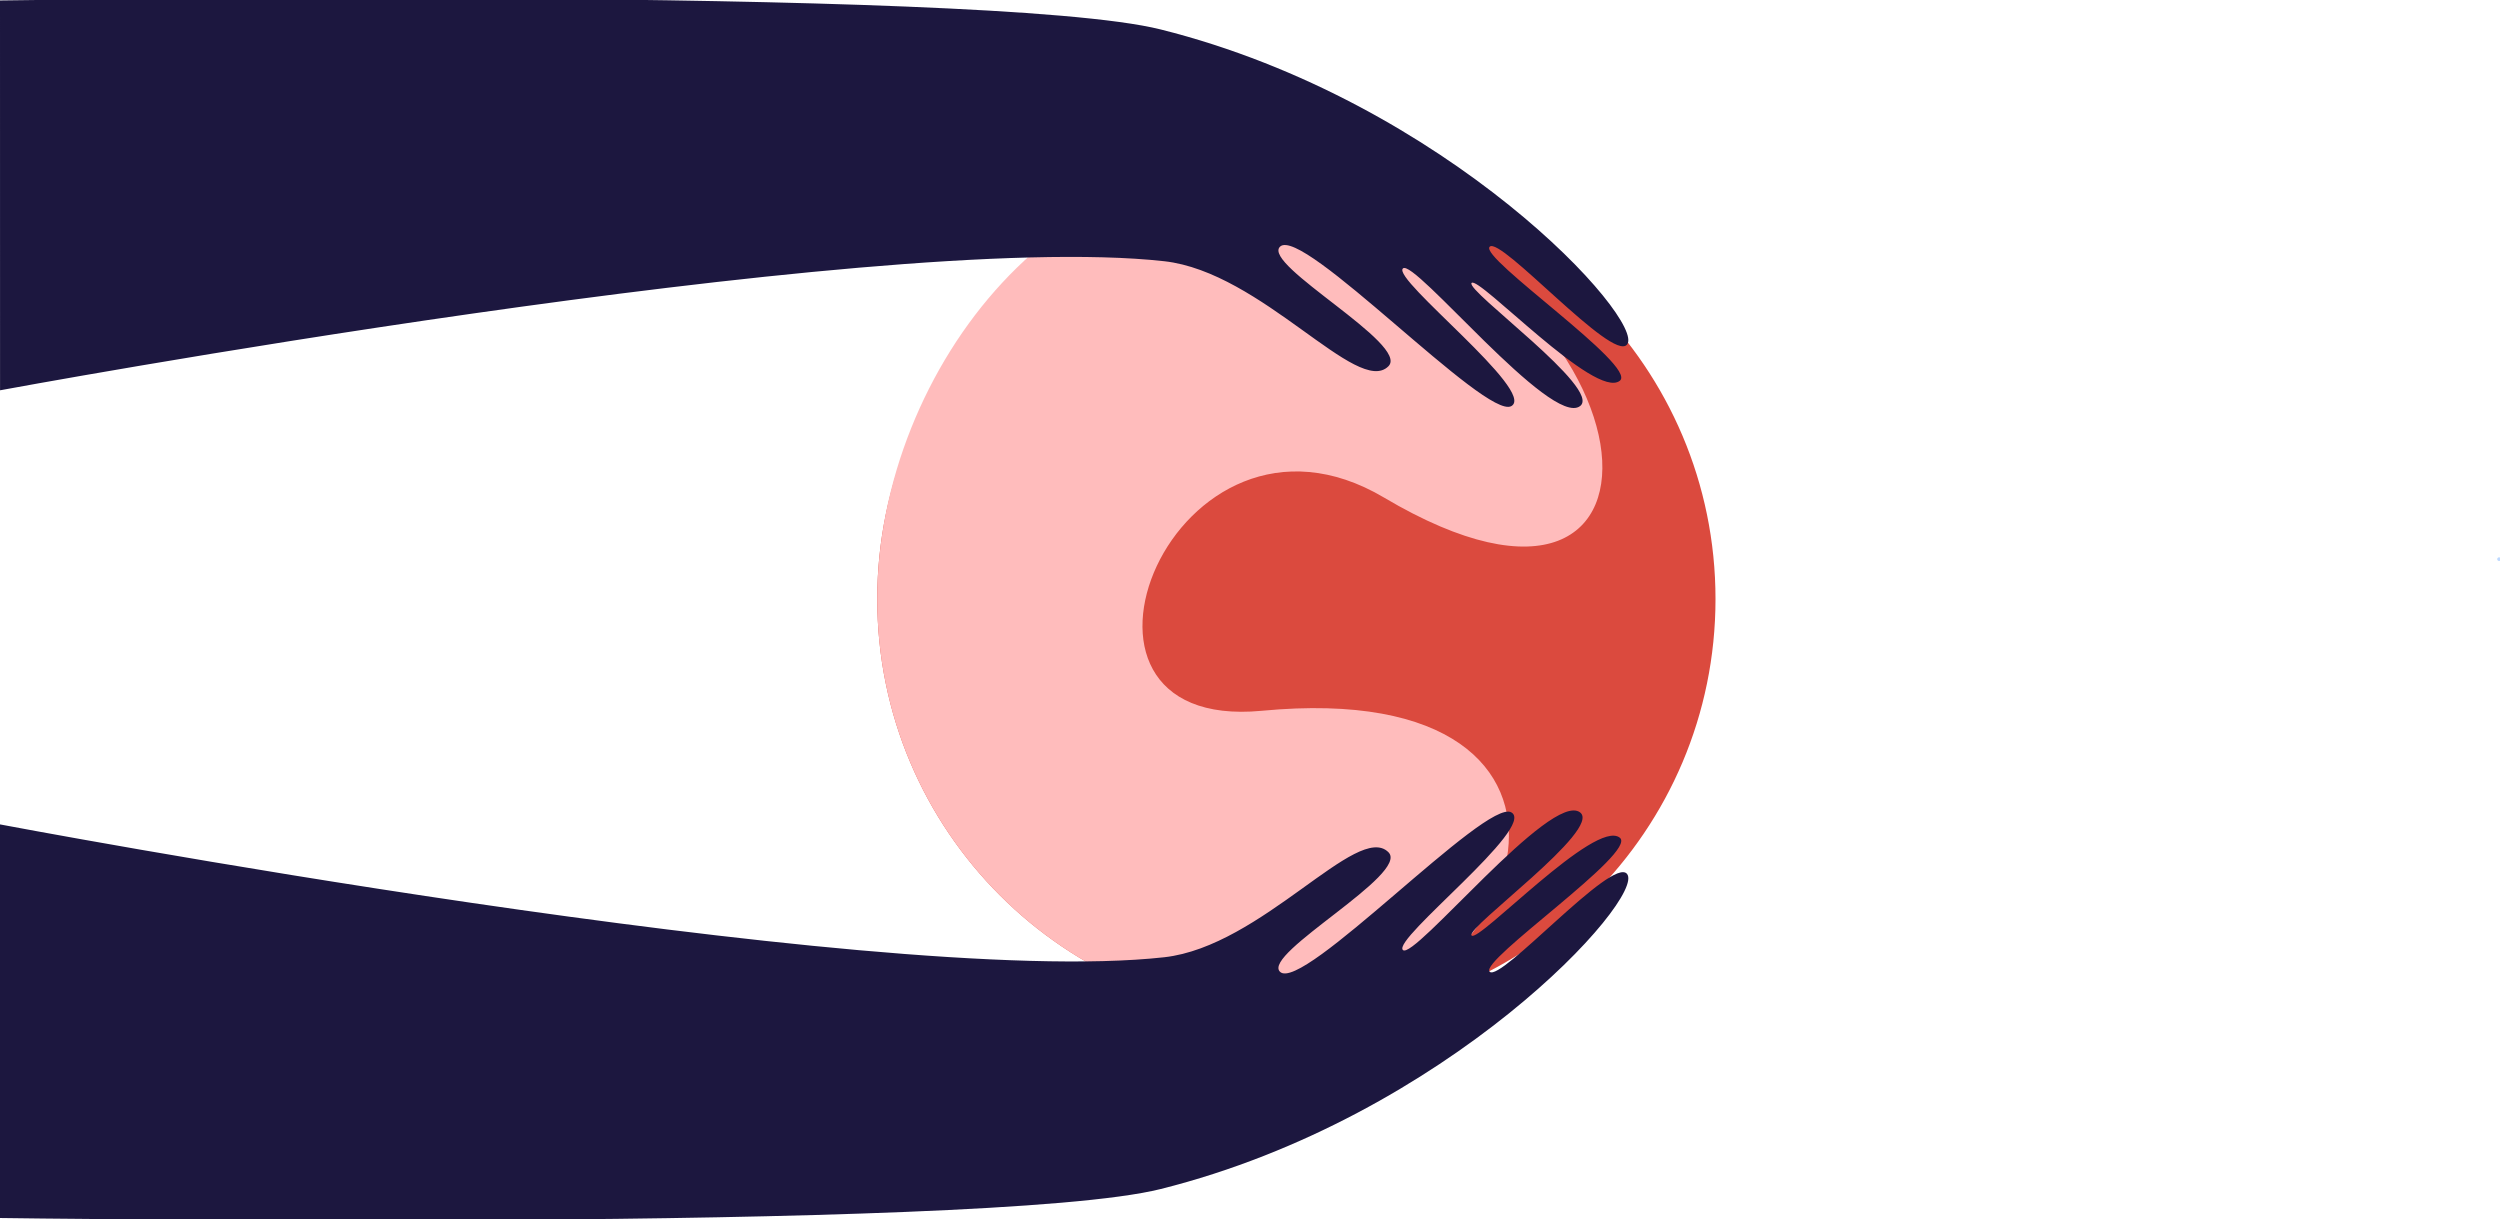
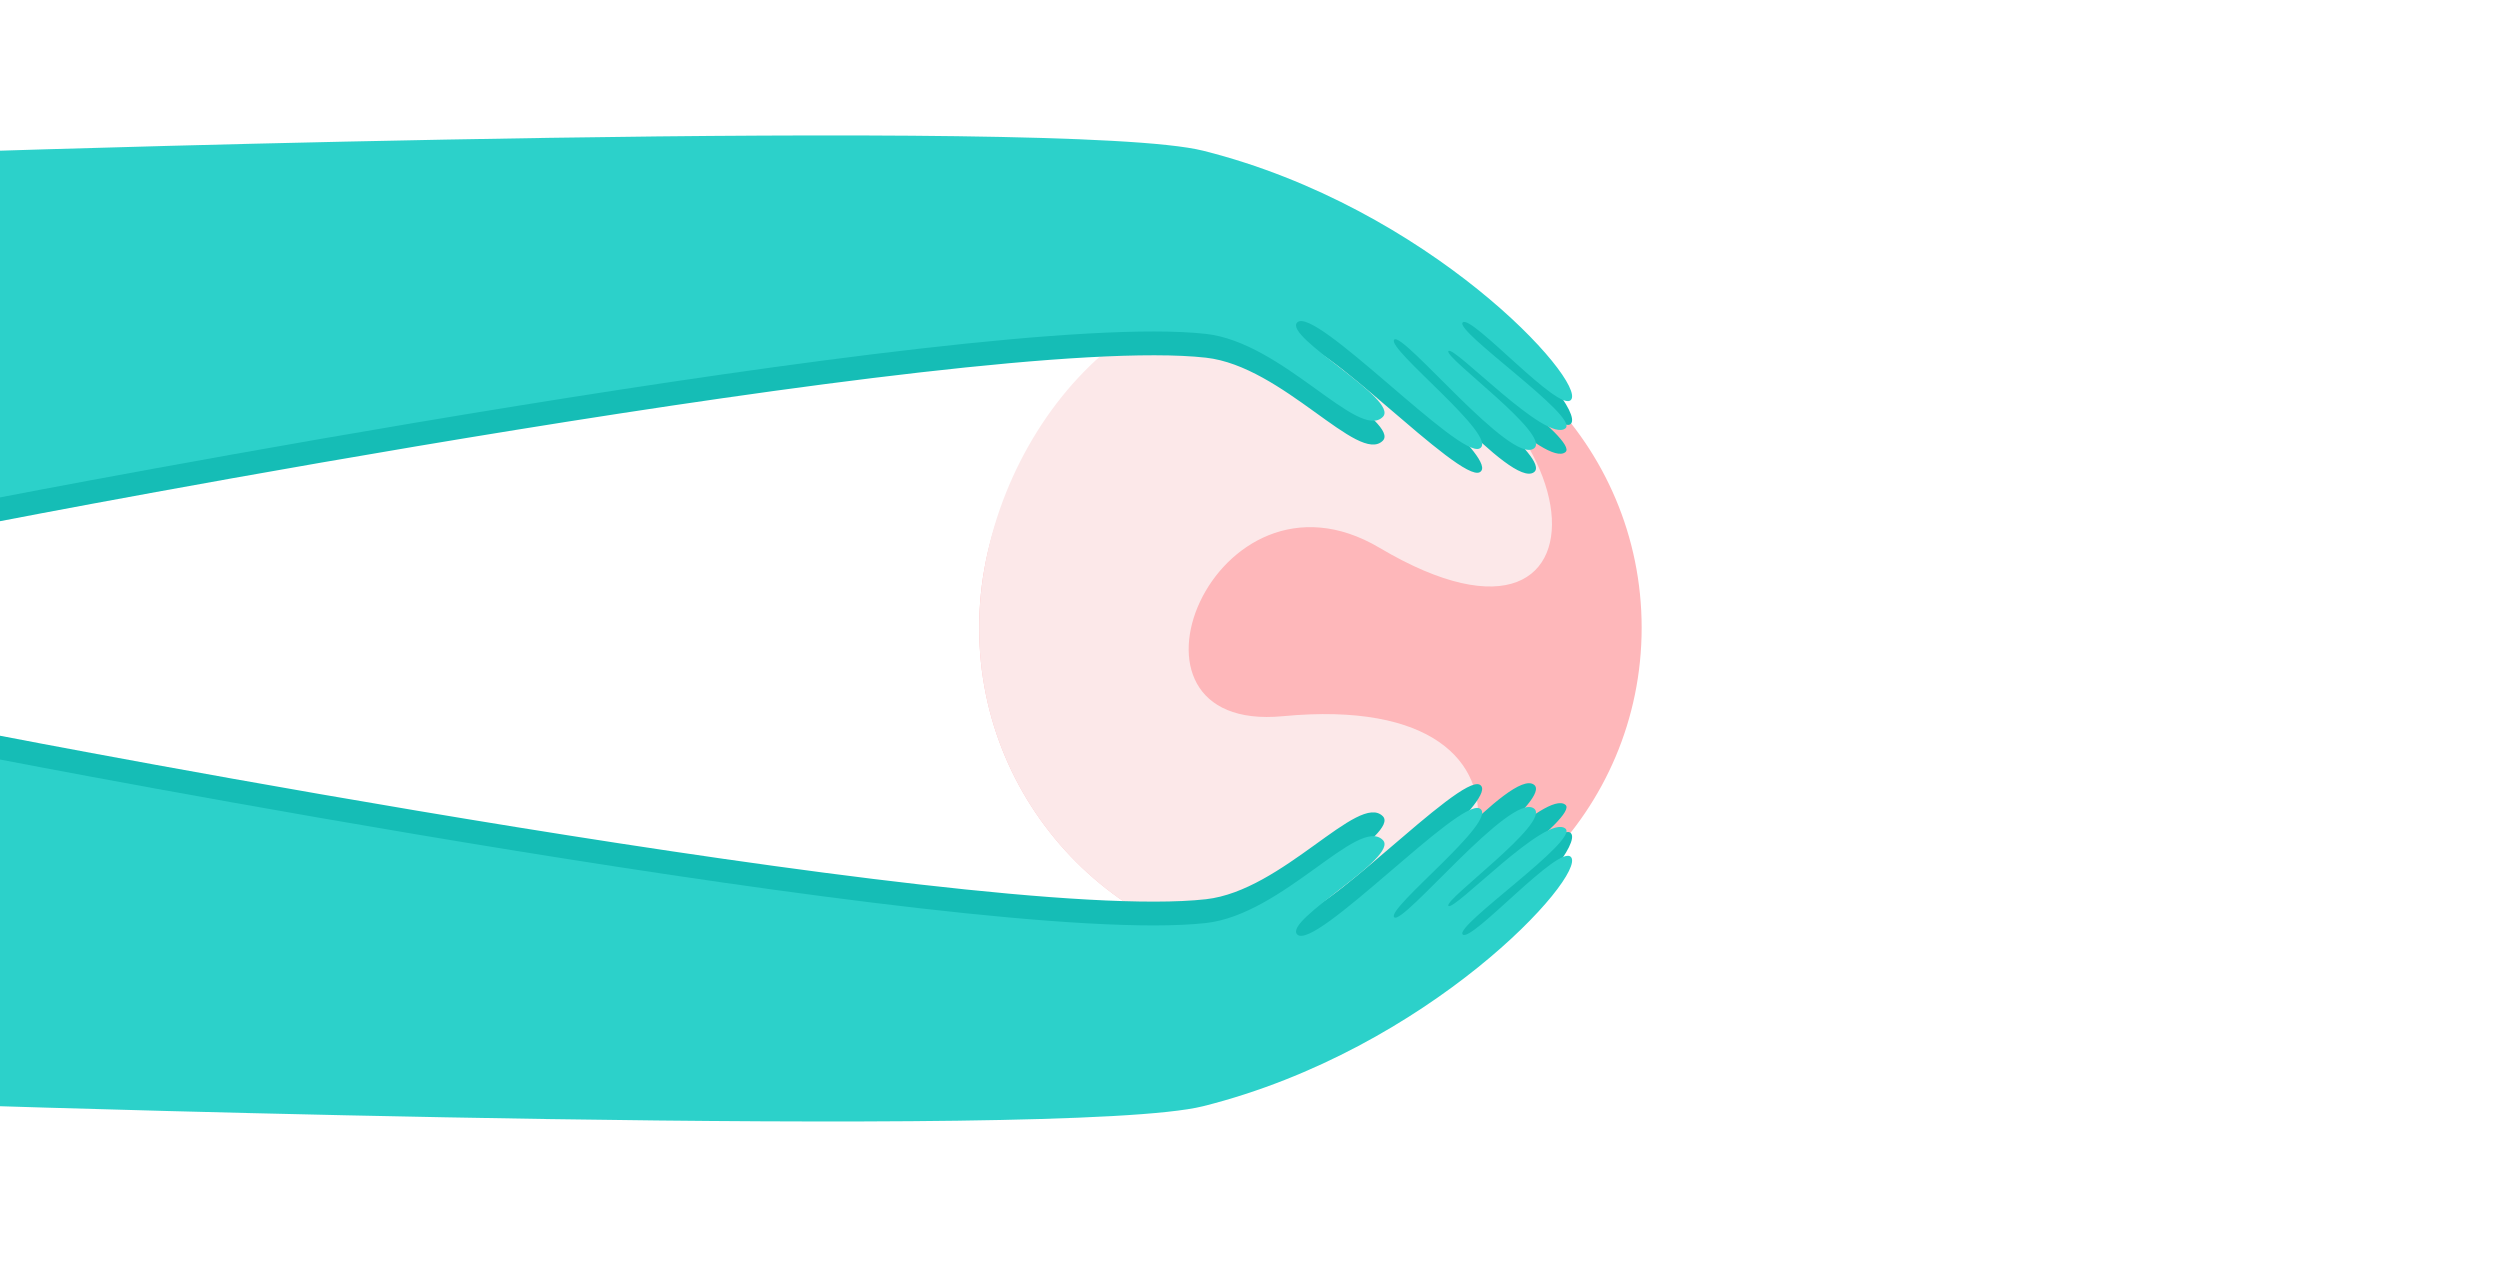
- <svg xmlns="http://www.w3.org/2000/svg" width="1348px" height="657px" viewBox="0 0 1348 657" version="1.1">
+ <svg xmlns="http://www.w3.org/2000/svg" width="1366px" height="693px" viewBox="0 0 1366 693" version="1.1">
  <defs />
-   <g id="Page-1" stroke="none" stroke-width="1" fill="none" fill-rule="evenodd">
-     <g id="Artboard-1">
-       <g id="Group" transform="translate(0, -1)">
-         <path d="M473,324 C473,199.184 574.183,98 699,98 C823.816,98 925,199.184 925,324 C925,448.816 823.816,550 699,550 C574.183,550 473,448.816 473,324" id="Fill-1" fill="#DB4A3E" />
-         <path d="M473,324.058 C473,199.274 577.586,69.035 698.924,98.116 C900.222,146.363 919.104,371.77 746.304,269.307 C633.364,202.338 554.406,396.249 680.339,384.255 C884.821,364.779 823.698,550 698.924,550 C574.149,550 473,448.842 473,324.058" id="Fill-3" fill="#FFBCBC" />
-         <path d="M0,1.25 C0,1.25 532.235,-6.561 625.815,16.872 C780.798,55.683 887.645,173.828 877.31,186.768 C869.513,196.531 809.075,128.183 803.227,134.041 C797.378,139.9 883.159,198.485 873.412,206.295 C860.315,216.79 797.097,149.398 793.478,153.57 C790.001,157.579 864.147,210.815 851.965,219.965 C836.37,231.682 762.286,139.9 756.436,145.758 C750.588,151.617 828.571,212.155 814.924,219.965 C801.277,227.777 702.01,122.163 690.151,134.041 C680.404,143.805 760.336,186.768 748.639,198.485 C732.038,215.112 680.404,147.711 627.765,141.853 C470.23,124.32 0.025,211.45 0.025,211.45 L0,1.25 Z" id="Fill-5" fill="#1C173F" />
-         <path d="M0,657.75 C0,657.75 532.235,665.562 625.816,642.128 C780.798,603.318 887.645,485.172 877.31,472.233 C869.513,462.469 809.075,530.818 803.227,524.958 C797.379,519.101 883.159,460.516 873.412,452.705 C860.315,442.21 797.097,509.602 793.479,505.431 C790.001,501.421 864.147,448.186 851.966,439.035 C836.37,427.319 762.286,519.101 756.437,513.242 C750.588,507.383 828.571,446.846 814.924,439.035 C801.277,431.224 702.011,536.838 690.151,524.958 C680.404,515.195 760.336,472.233 748.639,460.516 C732.038,443.889 680.404,511.289 627.765,517.148 C470.23,534.68 0,445.516 0,445.516 L0,657.75 Z" id="Fill-7" fill="#1C173F" />
-         <circle id="Oval" fill="#BCD8FF" fill-rule="nonzero" cx="1347.5" cy="302.5" r="1" />
-       </g>
-     </g>
+   <g id="Artboard-1" stroke="none" stroke-width="1" fill="none" fill-rule="evenodd">
+     <path d="M535,343 C535,243.037 616.036,162 716,162 C815.963,162 897,243.037 897,343 C897,442.963 815.963,524 716,524 C616.036,524 535,442.963 535,343" id="Fill-1" fill="#FEB7BA" />
+     <path d="M535,343.147 C535,243.266 618.723,139.017 715.855,162.295 C876.996,200.914 892.111,381.338 753.783,299.323 C663.373,245.718 600.166,400.932 700.977,391.331 C864.667,375.742 815.738,524 715.855,524 C615.971,524 535,443.029 535,343.147" id="Fill-3" fill="#FCE8E9" />
+     <path d="M0,591.439 C2.98025493e-15,591.439 582.545,610.208 657.368,591.439 C781.283,560.356 866.712,465.732 858.449,455.37 C852.214,447.55 803.892,502.291 799.216,497.598 C794.54,492.906 863.125,445.986 855.331,439.729 C844.86,431.324 794.314,485.298 791.422,481.958 C788.641,478.747 847.924,436.11 838.185,428.781 C825.715,419.397 766.482,492.906 761.805,488.214 C757.128,483.521 819.48,435.037 808.568,428.781 C797.656,422.525 718.289,507.112 708.807,497.598 C701.013,489.778 764.923,455.37 755.57,445.986 C742.297,432.669 701.013,486.65 658.926,491.342 C532.969,505.384 0,402 0,402 L0,591.439 Z" id="Fill-7" fill="#15BDB6" />
+     <path d="M0,604.439 C2.98025493e-15,604.439 582.545,623.208 657.368,604.439 C781.283,573.356 866.712,478.732 858.449,468.37 C852.214,460.55 803.892,515.291 799.216,510.598 C794.54,505.906 863.125,458.986 855.331,452.729 C844.86,444.324 794.314,498.298 791.422,494.958 C788.641,491.747 847.924,449.11 838.185,441.781 C825.715,432.397 766.482,505.906 761.805,501.214 C757.128,496.521 819.48,448.037 808.568,441.781 C797.656,435.525 718.289,520.112 708.807,510.598 C701.013,502.778 764.923,468.37 755.57,458.986 C742.297,445.669 701.013,499.65 658.926,504.342 C532.969,518.384 0,415 0,415 L0,604.439 Z" id="Fill-7" fill="#2CD1CA" />
+     <path d="M0,276.439 C2.98025493e-15,276.439 582.545,295.208 657.368,276.439 C781.283,245.356 866.712,150.732 858.449,140.37 C852.214,132.55 803.892,187.291 799.216,182.598 C794.54,177.906 863.125,130.986 855.331,124.729 C844.86,116.324 794.314,170.298 791.422,166.958 C788.641,163.747 847.924,121.11 838.185,113.781 C825.715,104.397 766.482,177.906 761.805,173.214 C757.128,168.521 819.48,120.037 808.568,113.781 C797.656,107.525 718.289,192.112 708.807,182.598 C701.013,174.778 764.923,140.37 755.57,130.986 C742.297,117.669 701.013,171.65 658.926,176.342 C532.969,190.384 0,87 0,87 L0,276.439 Z" id="Fill-7" fill="#15BDB6" transform="translate(429.5, 185.8903) scale(1, -1) translate(-429.5, -185.8903) " />
+     <path d="M0,263.439 C2.98025493e-15,263.439 582.545,282.208 657.368,263.439 C781.283,232.356 866.712,137.732 858.449,127.37 C852.214,119.55 803.892,174.291 799.216,169.598 C794.54,164.906 863.125,117.986 855.331,111.729 C844.86,103.324 794.314,157.298 791.422,153.958 C788.641,150.747 847.924,108.11 838.185,100.781 C825.715,91.397 766.482,164.906 761.805,160.214 C757.128,155.521 819.48,107.037 808.568,100.781 C797.656,94.525 718.289,179.112 708.807,169.598 C701.013,161.778 764.923,127.37 755.57,117.986 C742.297,104.669 701.013,158.65 658.926,163.342 C532.969,177.384 0,74 0,74 L0,263.439 Z" id="Fill-7" fill="#2CD1CA" transform="translate(429.5, 172.8903) scale(1, -1) translate(-429.5, -172.8903) " />
  </g>
</svg>
